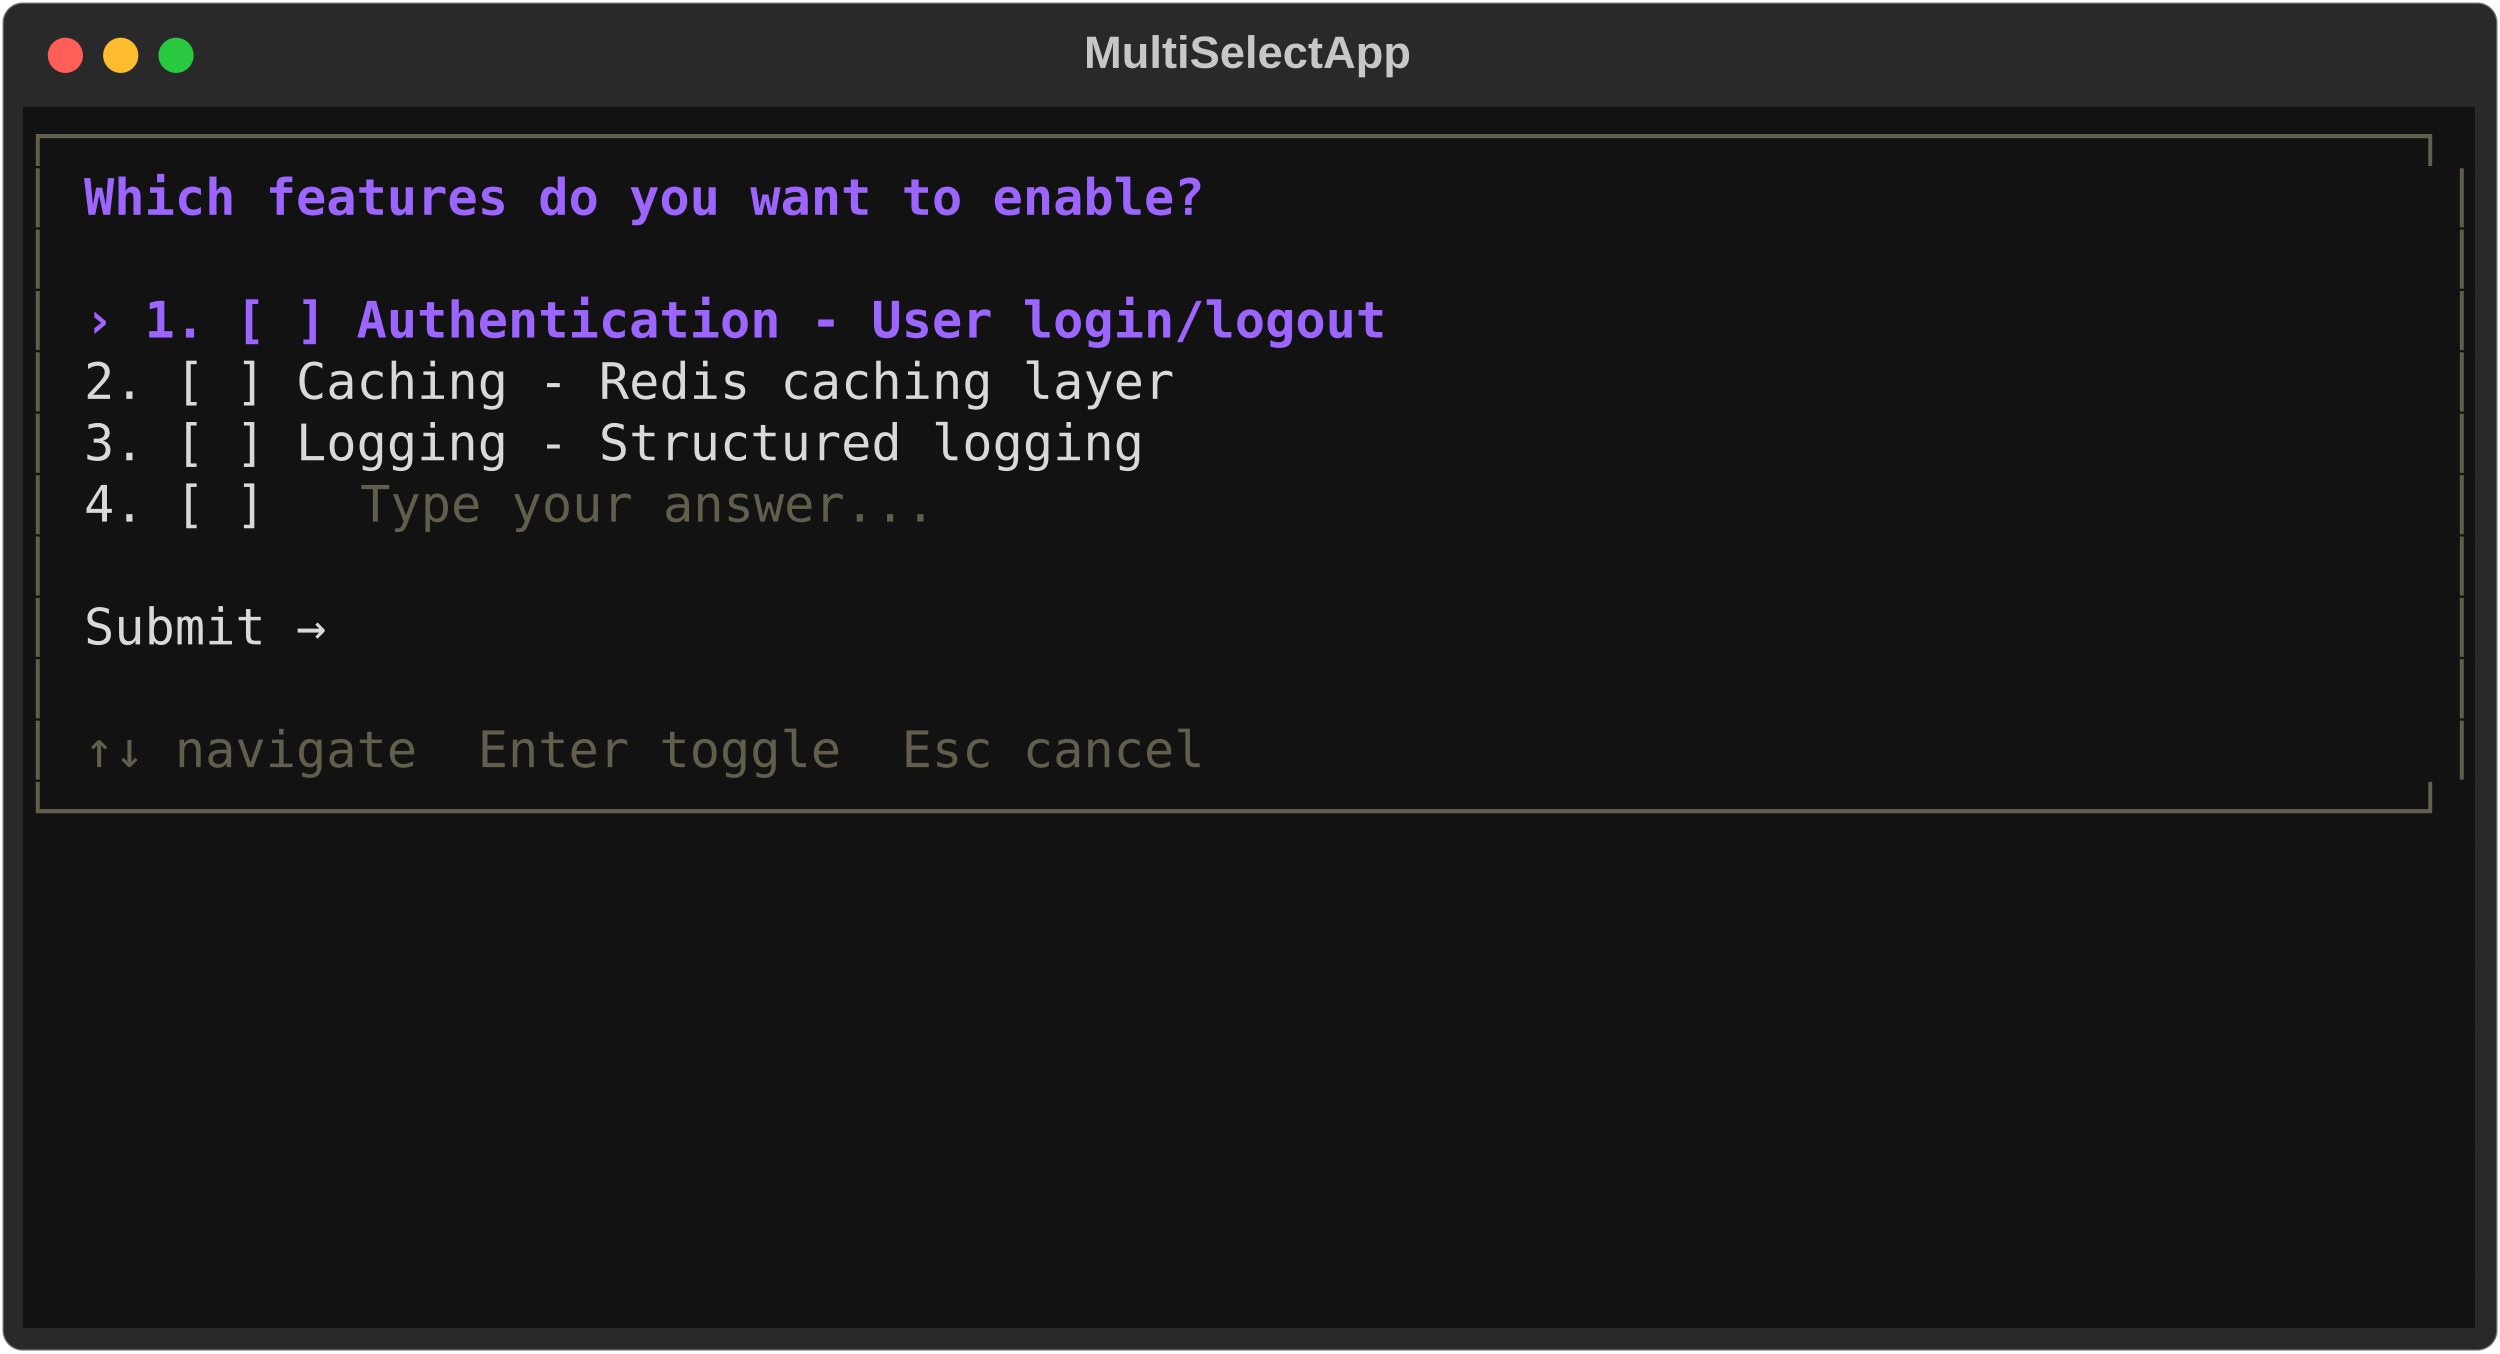
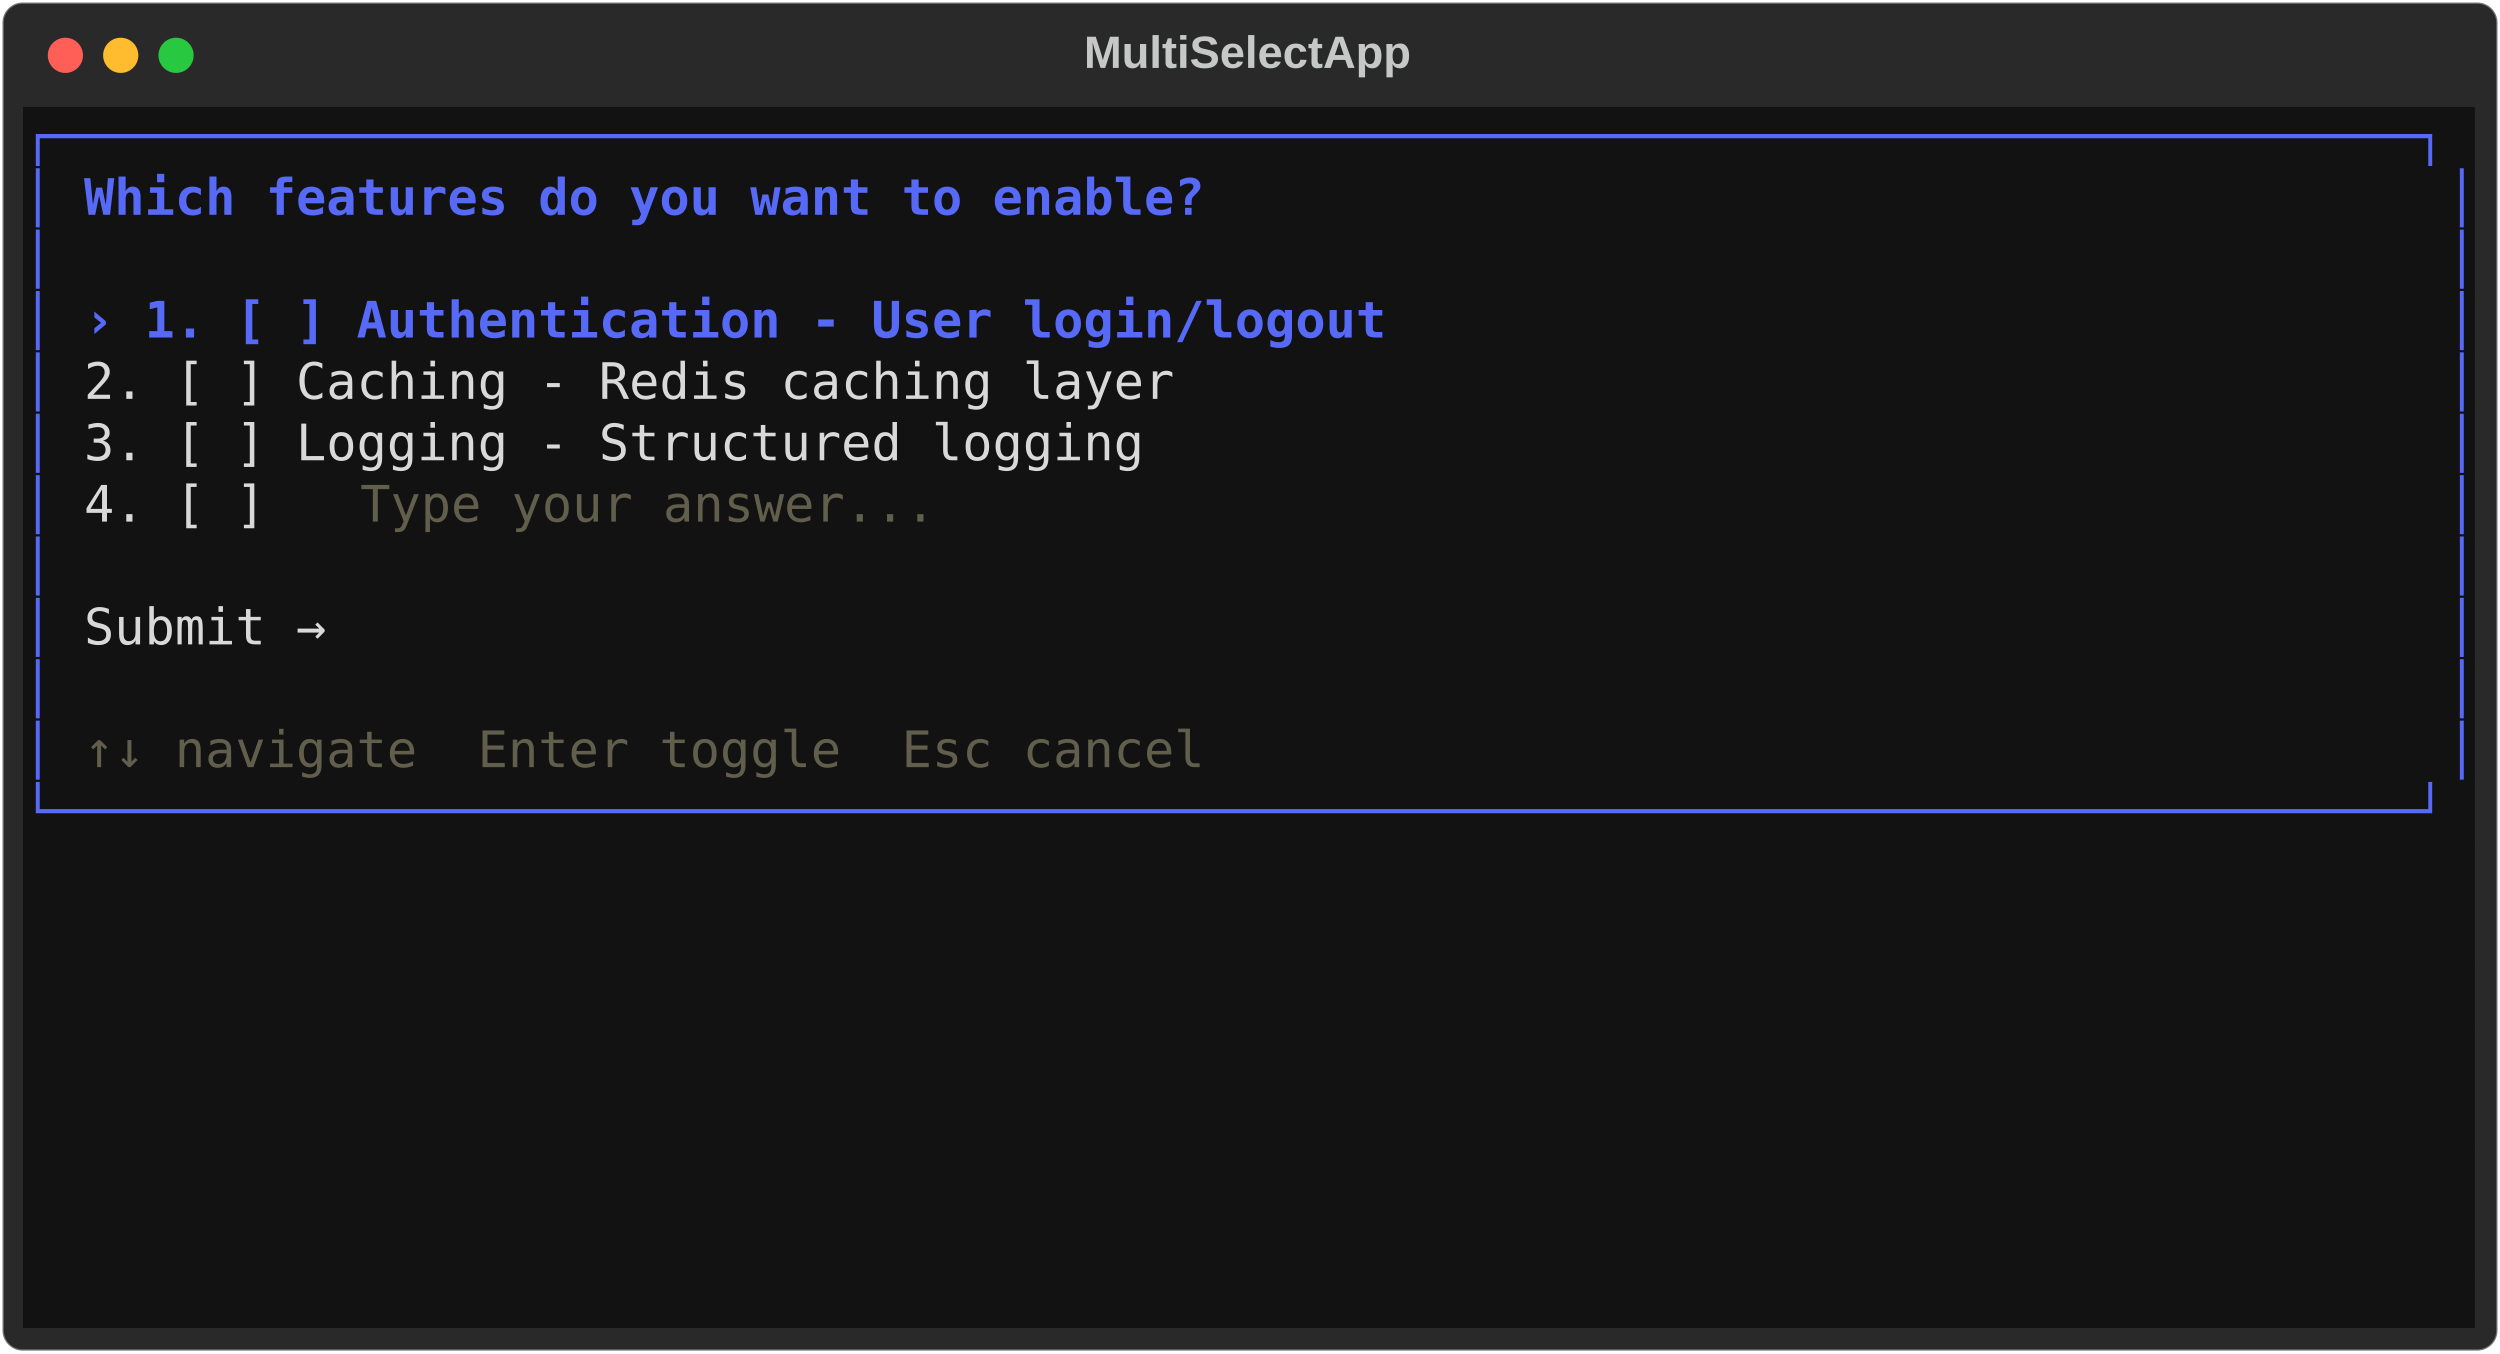
<svg xmlns="http://www.w3.org/2000/svg" class="rich-terminal" viewBox="0 0 994 538.0">
  <style>

    @font-face {
        font-family: "Fira Code";
        src: local("FiraCode-Regular"),
                url("https://cdnjs.cloudflare.com/ajax/libs/firacode/6.2.0/woff2/FiraCode-Regular.woff2") format("woff2"),
                url("https://cdnjs.cloudflare.com/ajax/libs/firacode/6.2.0/woff/FiraCode-Regular.woff") format("woff");
        font-style: normal;
        font-weight: 400;
    }
    @font-face {
        font-family: "Fira Code";
        src: local("FiraCode-Bold"),
                url("https://cdnjs.cloudflare.com/ajax/libs/firacode/6.2.0/woff2/FiraCode-Bold.woff2") format("woff2"),
                url("https://cdnjs.cloudflare.com/ajax/libs/firacode/6.2.0/woff/FiraCode-Bold.woff") format("woff");
        font-style: bold;
        font-weight: 700;
    }

    .terminal-matrix {
        font-family: Fira Code, monospace;
        font-size: 20px;
        line-height: 24.4px;
        font-variant-east-asian: full-width;
    }

    .terminal-title {
        font-size: 18px;
        font-weight: bold;
        font-family: arial;
    }

-     .terminal-r1 { fill: #625e4c }
+     .terminal-r1 { fill: #5769f7 }
.terminal-r2 { fill: #c5c8c6 }
- .terminal-r3 { fill: #9d65ff;font-weight: bold }
+ .terminal-r3 { fill: #5769f7;font-weight: bold }
.terminal-r4 { fill: #d9d9d9 }
+ .terminal-r5 { fill: #625e4c }
    </style>
  <defs>
    <clipPath id="terminal-clip-terminal">
      <rect x="0" y="0" width="975.0" height="487.0" />
    </clipPath>
    <clipPath id="terminal-line-0">
      <rect x="0" y="1.5" width="976" height="24.65" />
    </clipPath>
    <clipPath id="terminal-line-1">
      <rect x="0" y="25.9" width="976" height="24.65" />
    </clipPath>
    <clipPath id="terminal-line-2">
      <rect x="0" y="50.3" width="976" height="24.65" />
    </clipPath>
    <clipPath id="terminal-line-3">
      <rect x="0" y="74.7" width="976" height="24.65" />
    </clipPath>
    <clipPath id="terminal-line-4">
      <rect x="0" y="99.1" width="976" height="24.65" />
    </clipPath>
    <clipPath id="terminal-line-5">
      <rect x="0" y="123.5" width="976" height="24.65" />
    </clipPath>
    <clipPath id="terminal-line-6">
      <rect x="0" y="147.9" width="976" height="24.65" />
    </clipPath>
    <clipPath id="terminal-line-7">
      <rect x="0" y="172.3" width="976" height="24.65" />
    </clipPath>
    <clipPath id="terminal-line-8">
      <rect x="0" y="196.7" width="976" height="24.65" />
    </clipPath>
    <clipPath id="terminal-line-9">
      <rect x="0" y="221.1" width="976" height="24.65" />
    </clipPath>
    <clipPath id="terminal-line-10">
      <rect x="0" y="245.5" width="976" height="24.65" />
    </clipPath>
    <clipPath id="terminal-line-11">
      <rect x="0" y="269.9" width="976" height="24.65" />
    </clipPath>
    <clipPath id="terminal-line-12">
      <rect x="0" y="294.3" width="976" height="24.65" />
    </clipPath>
    <clipPath id="terminal-line-13">
      <rect x="0" y="318.7" width="976" height="24.65" />
    </clipPath>
    <clipPath id="terminal-line-14">
      <rect x="0" y="343.1" width="976" height="24.65" />
    </clipPath>
    <clipPath id="terminal-line-15">
      <rect x="0" y="367.5" width="976" height="24.65" />
    </clipPath>
    <clipPath id="terminal-line-16">
      <rect x="0" y="391.9" width="976" height="24.65" />
    </clipPath>
    <clipPath id="terminal-line-17">
      <rect x="0" y="416.3" width="976" height="24.65" />
    </clipPath>
    <clipPath id="terminal-line-18">
      <rect x="0" y="440.7" width="976" height="24.65" />
    </clipPath>
  </defs>
  <rect fill="#292929" stroke="rgba(255,255,255,0.35)" stroke-width="1" x="1" y="1" width="992" height="536" rx="8" />
  <text class="terminal-title" fill="#c5c8c6" text-anchor="middle" x="496" y="27">MultiSelectApp</text>
  <g transform="translate(26,22)">
    <circle cx="0" cy="0" r="7" fill="#ff5f57" />
    <circle cx="22" cy="0" r="7" fill="#febc2e" />
    <circle cx="44" cy="0" r="7" fill="#28c840" />
  </g>
  <g transform="translate(9, 41)" clip-path="url(#terminal-clip-terminal)">
    <rect fill="#121212" x="0" y="1.5" width="976" height="24.65" shape-rendering="crispEdges" />
    <rect fill="#121212" x="0" y="25.9" width="12.2" height="24.65" shape-rendering="crispEdges" />
    <rect fill="#121212" x="12.2" y="25.9" width="12.2" height="24.65" shape-rendering="crispEdges" />
    <rect fill="#121212" x="24.4" y="25.9" width="451.4" height="24.65" shape-rendering="crispEdges" />
    <rect fill="#121212" x="475.8" y="25.9" width="488" height="24.65" shape-rendering="crispEdges" />
    <rect fill="#121212" x="963.8" y="25.9" width="12.2" height="24.65" shape-rendering="crispEdges" />
    <rect fill="#121212" x="0" y="50.3" width="12.2" height="24.65" shape-rendering="crispEdges" />
    <rect fill="#121212" x="12.2" y="50.3" width="951.6" height="24.65" shape-rendering="crispEdges" />
    <rect fill="#121212" x="963.8" y="50.3" width="12.2" height="24.65" shape-rendering="crispEdges" />
    <rect fill="#121212" x="0" y="74.7" width="12.2" height="24.65" shape-rendering="crispEdges" />
    <rect fill="#121212" x="12.2" y="74.7" width="12.2" height="24.65" shape-rendering="crispEdges" />
    <rect fill="#121212" x="24.4" y="74.7" width="524.6" height="24.65" shape-rendering="crispEdges" />
    <rect fill="#121212" x="549" y="74.7" width="414.8" height="24.65" shape-rendering="crispEdges" />
    <rect fill="#121212" x="963.8" y="74.7" width="12.2" height="24.65" shape-rendering="crispEdges" />
    <rect fill="#121212" x="0" y="99.1" width="12.2" height="24.65" shape-rendering="crispEdges" />
    <rect fill="#121212" x="12.2" y="99.1" width="12.2" height="24.65" shape-rendering="crispEdges" />
    <rect fill="#121212" x="24.4" y="99.1" width="463.6" height="24.65" shape-rendering="crispEdges" />
    <rect fill="#121212" x="488" y="99.1" width="475.8" height="24.65" shape-rendering="crispEdges" />
    <rect fill="#121212" x="963.8" y="99.1" width="12.2" height="24.65" shape-rendering="crispEdges" />
    <rect fill="#121212" x="0" y="123.5" width="12.2" height="24.65" shape-rendering="crispEdges" />
    <rect fill="#121212" x="12.2" y="123.5" width="12.2" height="24.65" shape-rendering="crispEdges" />
    <rect fill="#121212" x="24.4" y="123.5" width="451.4" height="24.65" shape-rendering="crispEdges" />
    <rect fill="#121212" x="475.8" y="123.5" width="488" height="24.65" shape-rendering="crispEdges" />
    <rect fill="#121212" x="963.8" y="123.5" width="12.2" height="24.65" shape-rendering="crispEdges" />
    <rect fill="#121212" x="0" y="147.9" width="12.2" height="24.65" shape-rendering="crispEdges" />
    <rect fill="#121212" x="12.2" y="147.9" width="12.2" height="24.65" shape-rendering="crispEdges" />
    <rect fill="#121212" x="24.4" y="147.9" width="109.8" height="24.65" shape-rendering="crispEdges" />
    <rect fill="#121212" x="134.2" y="147.9" width="231.8" height="24.65" shape-rendering="crispEdges" />
    <rect fill="#121212" x="366" y="147.9" width="597.8" height="24.65" shape-rendering="crispEdges" />
    <rect fill="#121212" x="963.8" y="147.9" width="12.2" height="24.65" shape-rendering="crispEdges" />
    <rect fill="#121212" x="0" y="172.3" width="12.2" height="24.65" shape-rendering="crispEdges" />
    <rect fill="#121212" x="12.2" y="172.3" width="951.6" height="24.65" shape-rendering="crispEdges" />
    <rect fill="#121212" x="963.8" y="172.3" width="12.2" height="24.65" shape-rendering="crispEdges" />
    <rect fill="#121212" x="0" y="196.7" width="12.2" height="24.65" shape-rendering="crispEdges" />
    <rect fill="#121212" x="12.2" y="196.7" width="12.2" height="24.65" shape-rendering="crispEdges" />
    <rect fill="#121212" x="24.4" y="196.7" width="158.6" height="24.65" shape-rendering="crispEdges" />
    <rect fill="#121212" x="183" y="196.7" width="780.8" height="24.65" shape-rendering="crispEdges" />
    <rect fill="#121212" x="963.8" y="196.7" width="12.2" height="24.65" shape-rendering="crispEdges" />
    <rect fill="#121212" x="0" y="221.1" width="12.2" height="24.65" shape-rendering="crispEdges" />
    <rect fill="#121212" x="12.2" y="221.1" width="951.6" height="24.65" shape-rendering="crispEdges" />
    <rect fill="#121212" x="963.8" y="221.1" width="12.2" height="24.65" shape-rendering="crispEdges" />
    <rect fill="#121212" x="0" y="245.5" width="12.2" height="24.65" shape-rendering="crispEdges" />
    <rect fill="#121212" x="12.2" y="245.5" width="12.2" height="24.65" shape-rendering="crispEdges" />
    <rect fill="#121212" x="24.4" y="245.5" width="451.4" height="24.65" shape-rendering="crispEdges" />
    <rect fill="#121212" x="475.8" y="245.5" width="488" height="24.65" shape-rendering="crispEdges" />
    <rect fill="#121212" x="963.8" y="245.5" width="12.2" height="24.65" shape-rendering="crispEdges" />
    <rect fill="#121212" x="0" y="269.9" width="976" height="24.65" shape-rendering="crispEdges" />
    <rect fill="#121212" x="0" y="294.3" width="976" height="24.65" shape-rendering="crispEdges" />
    <rect fill="#121212" x="0" y="318.7" width="976" height="24.65" shape-rendering="crispEdges" />
    <rect fill="#121212" x="0" y="343.1" width="976" height="24.65" shape-rendering="crispEdges" />
    <rect fill="#121212" x="0" y="367.5" width="976" height="24.65" shape-rendering="crispEdges" />
    <rect fill="#121212" x="0" y="391.9" width="976" height="24.65" shape-rendering="crispEdges" />
    <rect fill="#121212" x="0" y="416.3" width="976" height="24.65" shape-rendering="crispEdges" />
    <rect fill="#121212" x="0" y="440.7" width="976" height="24.65" shape-rendering="crispEdges" />
    <rect fill="#121212" x="0" y="465.1" width="976" height="24.65" shape-rendering="crispEdges" />
    <g class="terminal-matrix">
      <text class="terminal-r1" x="0" y="20" textLength="976" clip-path="url(#terminal-line-0)">┌──────────────────────────────────────────────────────────────────────────────┐</text>
      <text class="terminal-r2" x="976" y="20" textLength="12.2" clip-path="url(#terminal-line-0)">
</text>
      <text class="terminal-r1" x="0" y="44.4" textLength="12.2" clip-path="url(#terminal-line-1)">│</text>
      <text class="terminal-r3" x="24.4" y="44.4" textLength="451.4" clip-path="url(#terminal-line-1)">Which features do you want to enable?</text>
      <text class="terminal-r1" x="963.8" y="44.4" textLength="12.2" clip-path="url(#terminal-line-1)">│</text>
      <text class="terminal-r2" x="976" y="44.4" textLength="12.2" clip-path="url(#terminal-line-1)">
</text>
      <text class="terminal-r1" x="0" y="68.8" textLength="12.2" clip-path="url(#terminal-line-2)">│</text>
      <text class="terminal-r1" x="963.8" y="68.8" textLength="12.2" clip-path="url(#terminal-line-2)">│</text>
      <text class="terminal-r2" x="976" y="68.8" textLength="12.2" clip-path="url(#terminal-line-2)">
</text>
      <text class="terminal-r1" x="0" y="93.2" textLength="12.2" clip-path="url(#terminal-line-3)">│</text>
      <text class="terminal-r3" x="24.4" y="93.2" textLength="524.6" clip-path="url(#terminal-line-3)">› 1. [ ] Authentication - User login/logout</text>
      <text class="terminal-r1" x="963.8" y="93.2" textLength="12.2" clip-path="url(#terminal-line-3)">│</text>
      <text class="terminal-r2" x="976" y="93.2" textLength="12.2" clip-path="url(#terminal-line-3)">
</text>
      <text class="terminal-r1" x="0" y="117.6" textLength="12.2" clip-path="url(#terminal-line-4)">│</text>
      <text class="terminal-r4" x="24.4" y="117.6" textLength="463.6" clip-path="url(#terminal-line-4)">  2. [ ] Caching - Redis caching layer</text>
      <text class="terminal-r1" x="963.8" y="117.6" textLength="12.2" clip-path="url(#terminal-line-4)">│</text>
      <text class="terminal-r2" x="976" y="117.6" textLength="12.2" clip-path="url(#terminal-line-4)">
</text>
      <text class="terminal-r1" x="0" y="142" textLength="12.2" clip-path="url(#terminal-line-5)">│</text>
      <text class="terminal-r4" x="24.4" y="142" textLength="451.4" clip-path="url(#terminal-line-5)">  3. [ ] Logging - Structured logging</text>
      <text class="terminal-r1" x="963.8" y="142" textLength="12.2" clip-path="url(#terminal-line-5)">│</text>
      <text class="terminal-r2" x="976" y="142" textLength="12.2" clip-path="url(#terminal-line-5)">
</text>
      <text class="terminal-r1" x="0" y="166.4" textLength="12.2" clip-path="url(#terminal-line-6)">│</text>
      <text class="terminal-r4" x="24.4" y="166.4" textLength="109.8" clip-path="url(#terminal-line-6)">  4. [ ] </text>
-       <text class="terminal-r1" x="134.2" y="166.4" textLength="231.8" clip-path="url(#terminal-line-6)">Type your answer...</text>
+       <text class="terminal-r5" x="134.2" y="166.4" textLength="231.8" clip-path="url(#terminal-line-6)">Type your answer...</text>
      <text class="terminal-r1" x="963.8" y="166.4" textLength="12.2" clip-path="url(#terminal-line-6)">│</text>
      <text class="terminal-r2" x="976" y="166.4" textLength="12.2" clip-path="url(#terminal-line-6)">
</text>
      <text class="terminal-r1" x="0" y="190.8" textLength="12.2" clip-path="url(#terminal-line-7)">│</text>
      <text class="terminal-r1" x="963.8" y="190.8" textLength="12.2" clip-path="url(#terminal-line-7)">│</text>
      <text class="terminal-r2" x="976" y="190.8" textLength="12.2" clip-path="url(#terminal-line-7)">
</text>
      <text class="terminal-r1" x="0" y="215.2" textLength="12.2" clip-path="url(#terminal-line-8)">│</text>
      <text class="terminal-r4" x="24.4" y="215.2" textLength="158.6" clip-path="url(#terminal-line-8)">     Submit →</text>
      <text class="terminal-r1" x="963.8" y="215.2" textLength="12.2" clip-path="url(#terminal-line-8)">│</text>
      <text class="terminal-r2" x="976" y="215.2" textLength="12.2" clip-path="url(#terminal-line-8)">
</text>
      <text class="terminal-r1" x="0" y="239.6" textLength="12.2" clip-path="url(#terminal-line-9)">│</text>
      <text class="terminal-r1" x="963.8" y="239.6" textLength="12.2" clip-path="url(#terminal-line-9)">│</text>
      <text class="terminal-r2" x="976" y="239.6" textLength="12.2" clip-path="url(#terminal-line-9)">
</text>
      <text class="terminal-r1" x="0" y="264" textLength="12.2" clip-path="url(#terminal-line-10)">│</text>
-       <text class="terminal-r1" x="24.4" y="264" textLength="451.4" clip-path="url(#terminal-line-10)">↑↓ navigate  Enter toggle  Esc cancel</text>
+       <text class="terminal-r5" x="24.4" y="264" textLength="451.4" clip-path="url(#terminal-line-10)">↑↓ navigate  Enter toggle  Esc cancel</text>
      <text class="terminal-r1" x="963.8" y="264" textLength="12.2" clip-path="url(#terminal-line-10)">│</text>
      <text class="terminal-r2" x="976" y="264" textLength="12.2" clip-path="url(#terminal-line-10)">
</text>
      <text class="terminal-r1" x="0" y="288.4" textLength="976" clip-path="url(#terminal-line-11)">└──────────────────────────────────────────────────────────────────────────────┘</text>
      <text class="terminal-r2" x="976" y="288.4" textLength="12.2" clip-path="url(#terminal-line-11)">
</text>
      <text class="terminal-r2" x="976" y="312.8" textLength="12.2" clip-path="url(#terminal-line-12)">
</text>
      <text class="terminal-r2" x="976" y="337.2" textLength="12.2" clip-path="url(#terminal-line-13)">
</text>
      <text class="terminal-r2" x="976" y="361.6" textLength="12.2" clip-path="url(#terminal-line-14)">
</text>
      <text class="terminal-r2" x="976" y="386" textLength="12.2" clip-path="url(#terminal-line-15)">
</text>
      <text class="terminal-r2" x="976" y="410.4" textLength="12.2" clip-path="url(#terminal-line-16)">
</text>
      <text class="terminal-r2" x="976" y="434.8" textLength="12.2" clip-path="url(#terminal-line-17)">
</text>
      <text class="terminal-r2" x="976" y="459.2" textLength="12.2" clip-path="url(#terminal-line-18)">
</text>
    </g>
  </g>
</svg>
